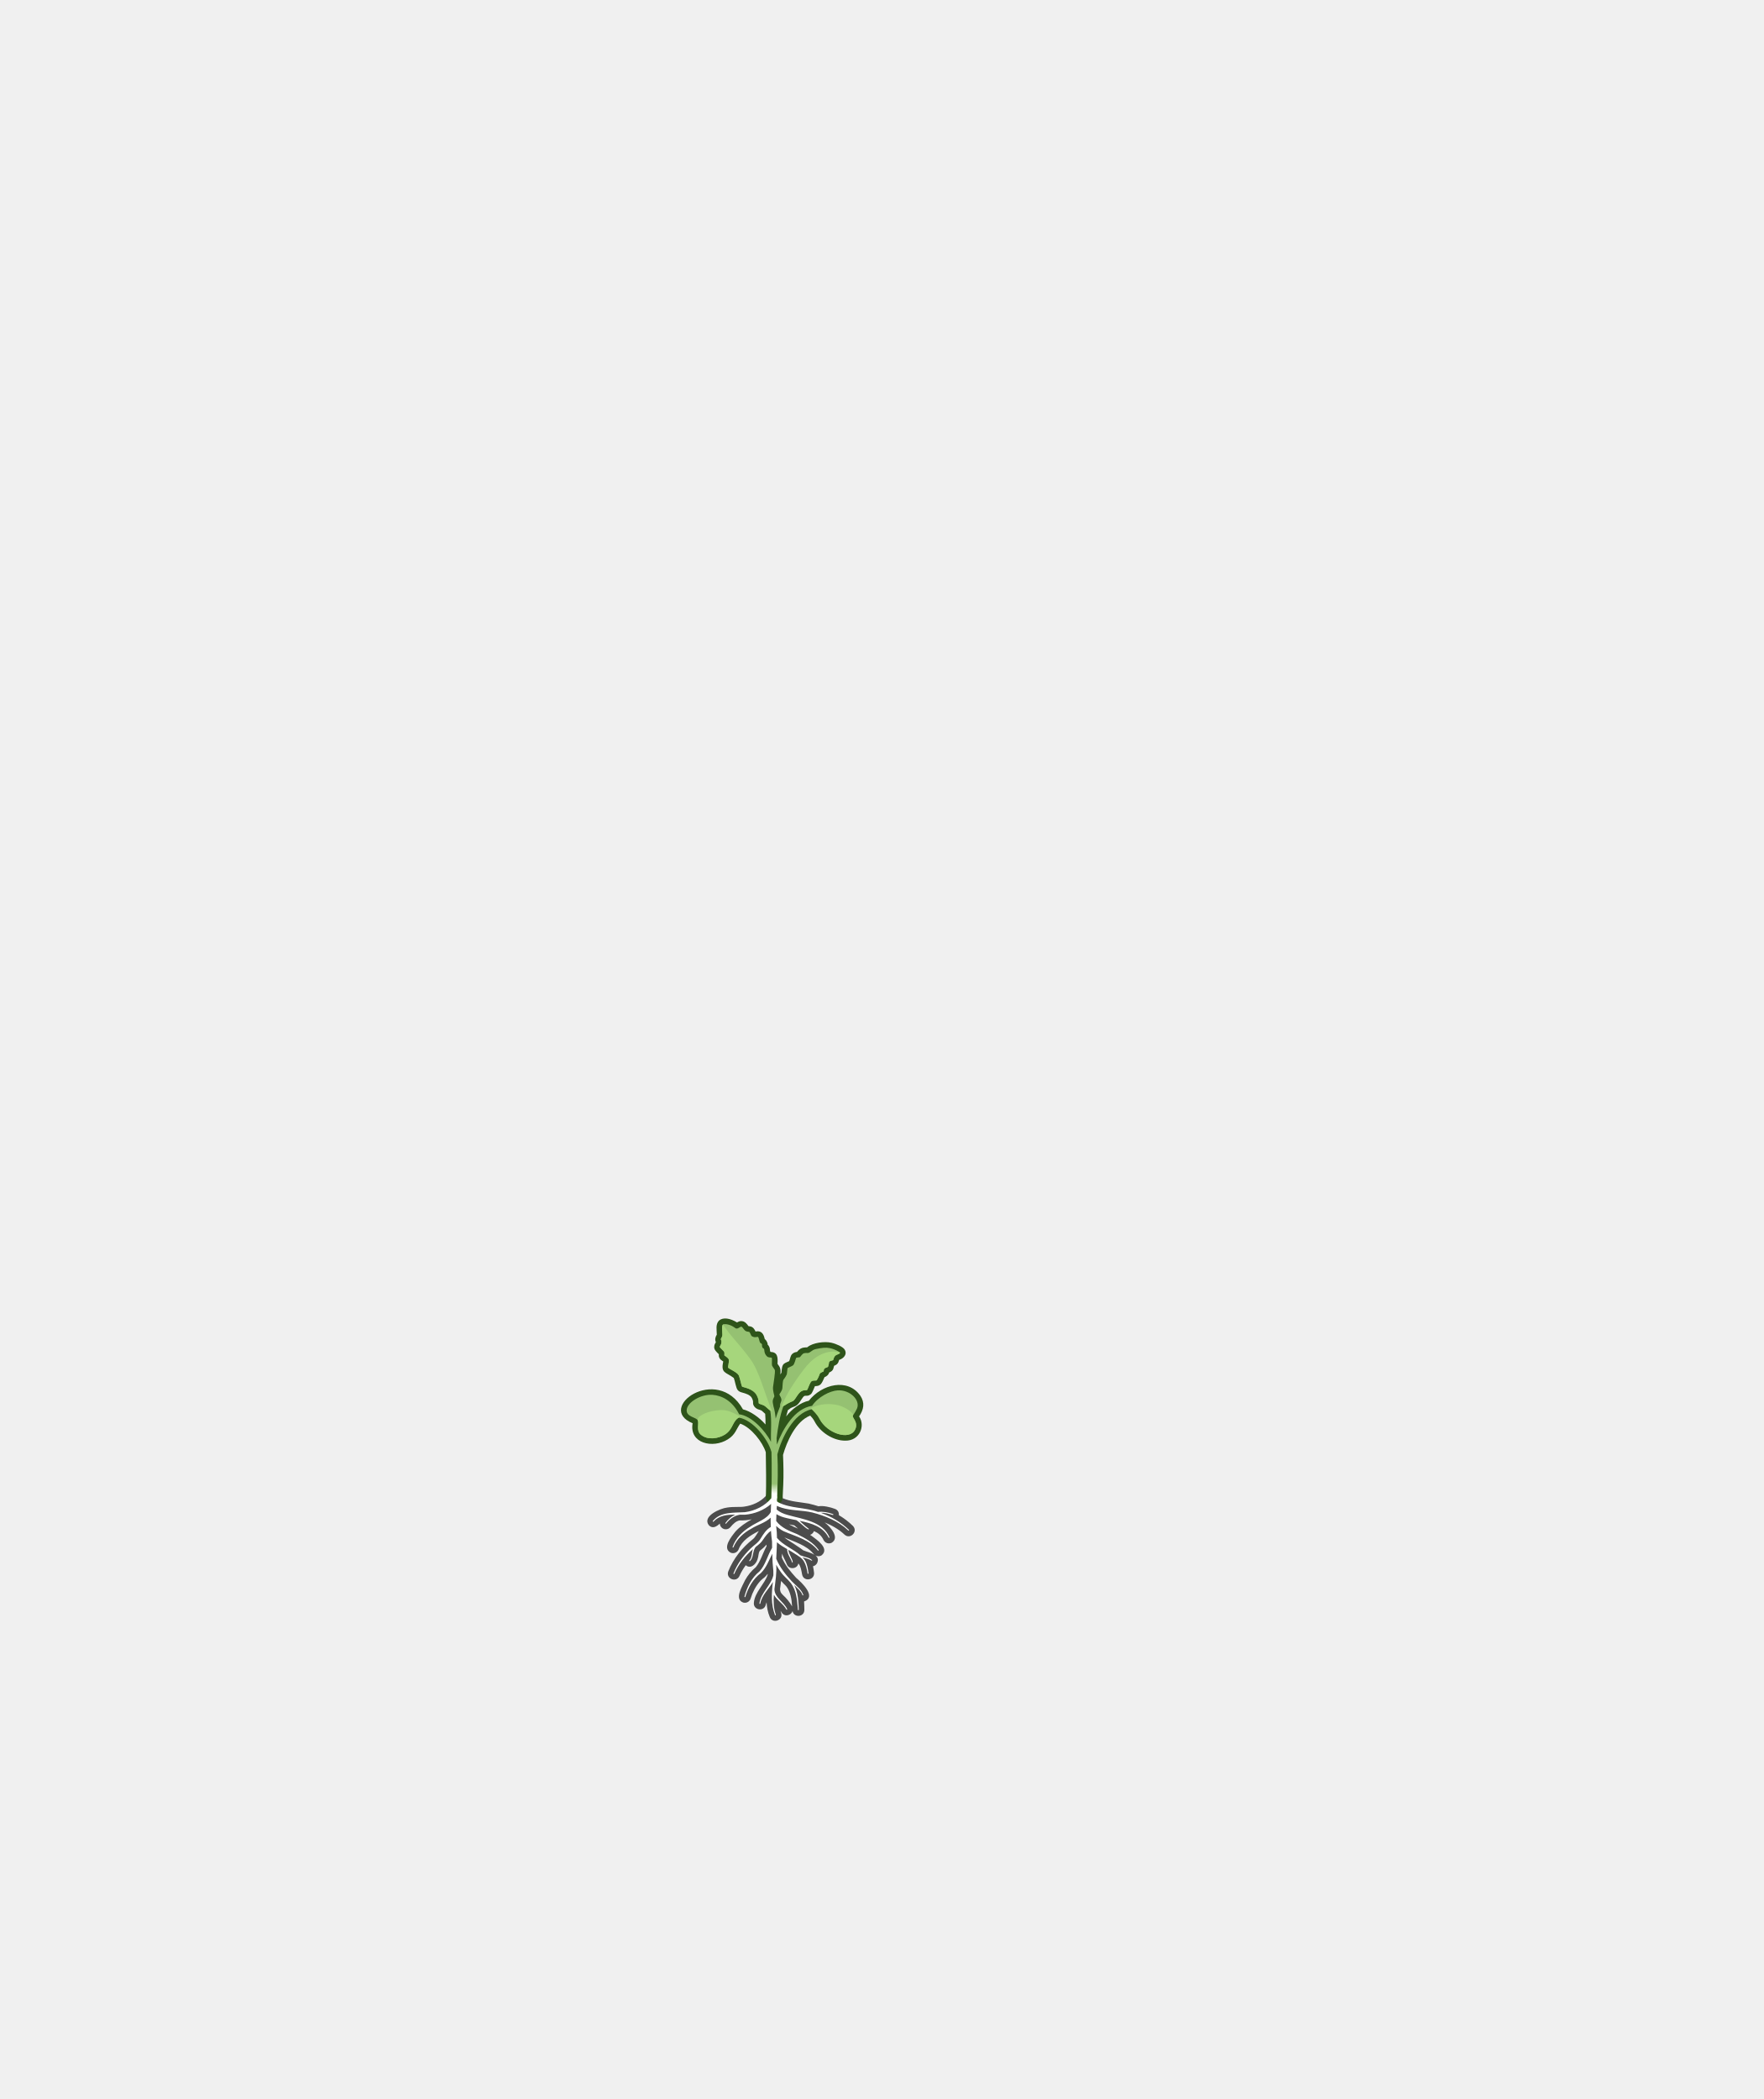
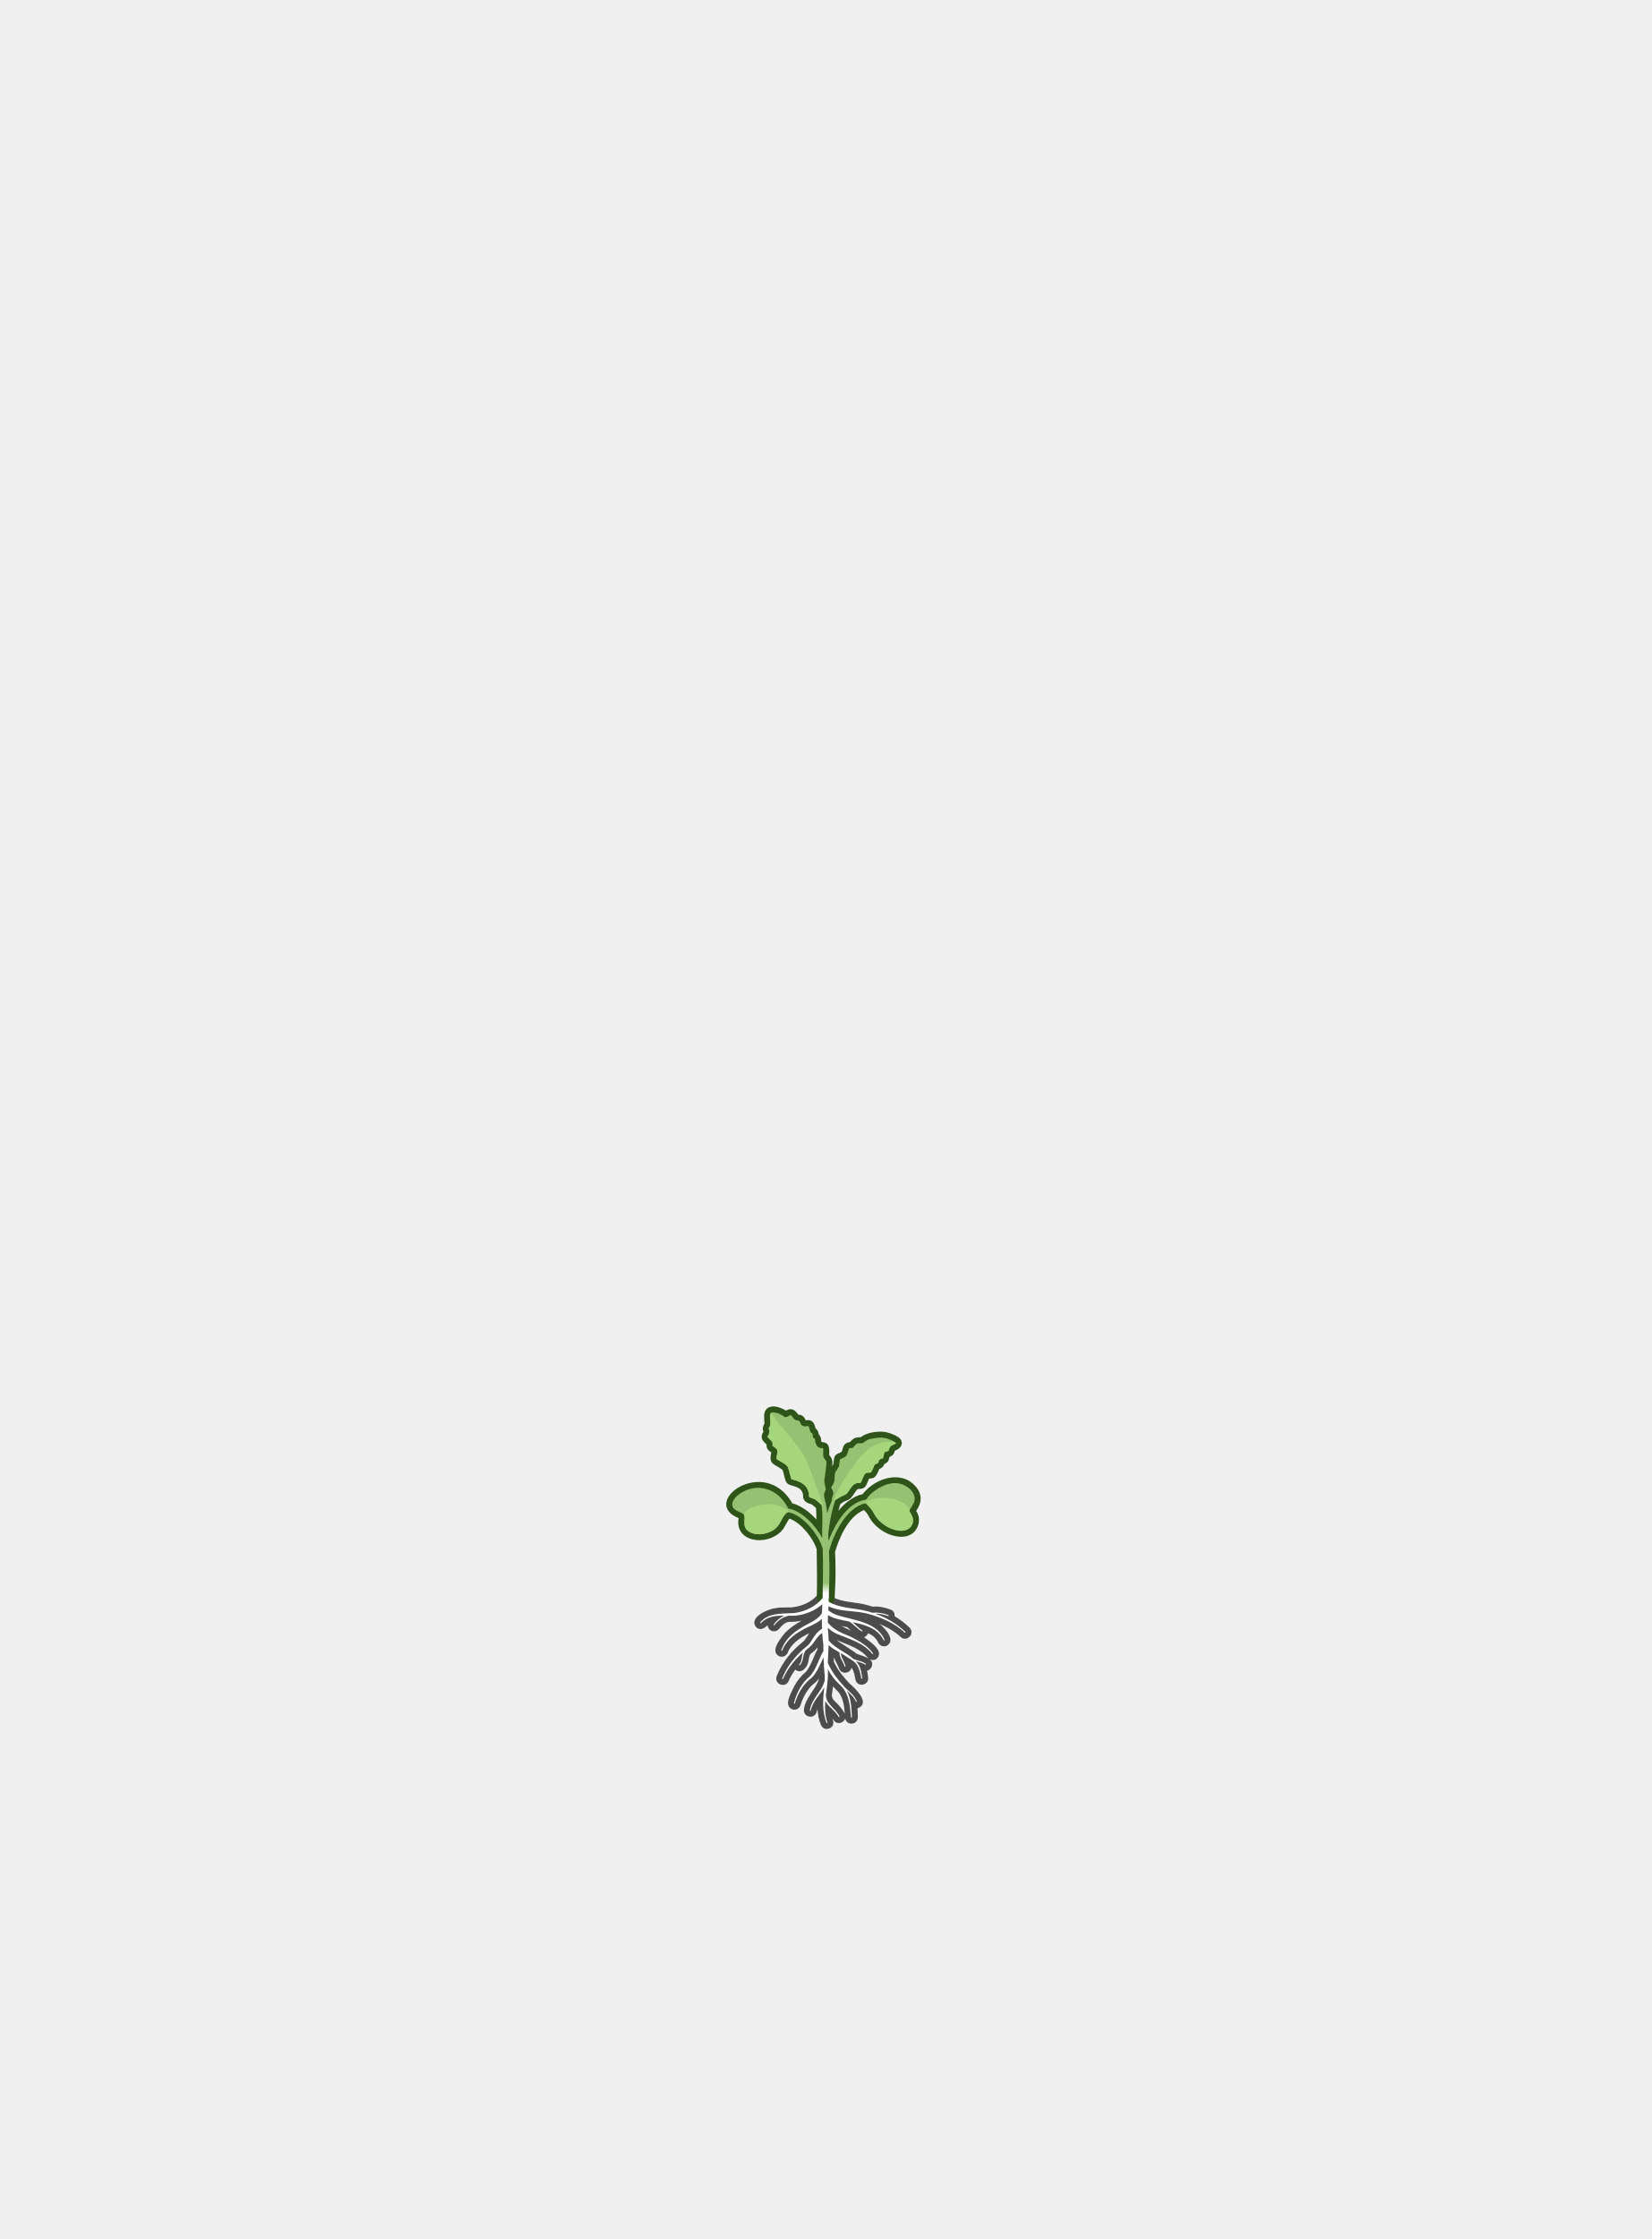
- <svg xmlns="http://www.w3.org/2000/svg" id="Layer_2" data-name="Layer 2" viewBox="0 0 394 469">
+ <svg xmlns="http://www.w3.org/2000/svg" id="Layer_2" data-name="Layer 2" viewBox="0 0 346 469">
  <defs>
    <linearGradient id="linear-gradient" x1="173.042" y1="335.223" x2="173.042" y2="331.125" gradientUnits="userSpaceOnUse">
      <stop offset="0" stop-color="#fff" />
      <stop offset=".349" stop-color="#fff" />
      <stop offset=".905" stop-color="#fff" stop-opacity="0" />
      <stop offset="1" stop-color="#fff" stop-opacity="0" />
    </linearGradient>
  </defs>
  <g id="CASE_5_Plants_LL_WL_CH" data-name="CASE 5 Plants LL WL CH">
    <g id="Day_12" data-name="Day 12">
      <g id="rectangle">
-         <rect width="394" height="469" fill="none" />
+         <rect width="346" height="469" fill="none" />
      </g>
      <g id="ROOTS_BACK" data-name="ROOTS BACK">
        <path d="m190.593,340.969c-.973-.96-2.035-1.752-3.161-2.423.069-.562-.185-1.158-.892-1.41-1-.382-2.66-.768-3.648-.575-.721-.225-1.451-.429-2.194-.601-1.954-.341-4.042-.422-5.827-1.212-0-.061.004-.116.004-.177-.076-2.31-3.277-2.446-3.7-.373-1.222,1.368-3.053,2.193-4.907,2.442-.903.154-2.321-.028-3.792.208-1.543.167-5.671,1.942-4.075,3.973.851.841,1.723.267,2.439-.394.004.342.144.671.47.967.574.476,1.425.397,1.901-.176.61-.729,1.241-1.35,2.068-1.502.835.033,1.822-.044,2.681-.235-1.296.74-2.596,1.568-3.614,2.709-.89,1.11-3.07,3.728-1.081,4.743.688.286,1.478-.039,1.765-.727.752-1.981,2.593-3.138,4.523-4.117-.226.323-.429.645-.6.942-.283.435-.446.653-.748.894-2.403,1.912-4.328,4.307-5.48,7.19-.598,1.64,1.804,2.602,2.505,1.007.356-.828.844-1.631,1.398-2.392,1.077.917,2.266-.169,2.628-1.301.286-.832.159-1.326.513-1.913.548-.435,1.101-.89,1.495-1.396.004.123.005.25.009.374-.884,1.621-1.297,3.318-2.395,4.68-.97.784-1.78,1.792-2.378,2.861-.565,1.287-2.552,4.26-.444,5.037.734.216,1.501-.227,1.689-.966.388-1.29,1.119-2.709,2.037-3.738.311-.362.703-.662,1.069-.954.252-.234.473-.489.68-.753-.002.066-.003.132-.006.198-.591,1.955-2.874,3.908-3.074,6.204-.231,1.73,2.322,2.156,2.663.444.038-.17.108-.334.17-.499.07,1.111.255,2.206.694,3.249.595,1.646,3.066.833,2.564-.847-.057-.161-.1-.324-.144-.488.087.123.173.246.26.388.707,1.078,2.11.615,2.429-.319.332,1.576,2.66,1.319,2.64-.297.001-.13-.021-.734-.019-.866-.007-.33-.024-.66-.046-.988,2.88-1.031-.501-4.217-1.778-5.296-1.343-1.513-2.33-2.617-3.19-4.506.014-.303.03-.606.049-.911.009.027.012.057.022.083.315.915.754,1.518,1.054,2.334.461,1.235,2.341,1.064,2.574-.219.516.635.635,1.438.824,2.448.299,1.722,2.865,1.355,2.672-.381-.059-.467-.124-.948-.231-1.443.305-.044.598-.218.879-.619.406-.831.174-1.377-.333-1.774.428.231.96.243,1.392-.049,1.834-1.529-1.153-3.518-2.188-4.29-.126-.1-.264-.178-.395-.268.396-.132.715-.453.867-.841.907.399,1.639.95,2.143,2.003.322.642,1.099.923,1.762.623,1.875-1.062-.046-3.44-1.54-4.575,1.652.672,3.21,1.564,4.435,2.718,1.271,1.199,3.102-.629,1.914-1.903Zm-15.643,15.432c-.546-.538-.595-.721-.66-1.327.075-.609.161-1.221.238-1.832.37.414.749.805,1.127,1.164.954,1.177,1.257,2.974,1.327,4.517.001.009.001.017.001.026-.006-.012-.008-.023-.015-.035-.469-.896-1.306-1.876-2.019-2.513Zm6.761-9.279c.078.119.184.206.29.292-.714-.454-1.785-.702-2.516-1.006-.714-.562-1.509-1.028-2.228-1.529-.562-.352-1.37-.847-2.004-1.356,2.205.947,4.958,1.76,6.458,3.599Zm-5.422-6.524c.399.083.796.159,1.192.234.247.219.535.471.839.73-.697-.294-1.384-.598-2.031-.964Z" fill="#4c4c4c" />
      </g>
      <path d="m192.236,311.867c-2.81-4.039-8.586-2.592-11.513,1.111-1.837.378-3.787,1.858-5.068,3.504.124-.478.25-.953.398-1.416.192-.117.379-.242.537-.385.26-.183.869-.371,1.124-.499.814-.41,1.166-1.298,1.718-1.994.247-.316.401-.316.58-.316.306-.01.644.051,1.128-.332.402-.307.659-1.23.951-1.822.368-.011.904-0,1.347-.495.258-.295.59-1.003.791-1.511.453-.136.986-.603,1.028-1.035.324-.129.867-.39.992-1.058.041-.127.1-.33.133-.461.339-.109.842-.355,1.01-.987.039-.153.078-.255.109-.321.949-.29,1.928-1.229,1.181-2.368-.366-.524-1.718-1.197-2.952-1.47-1.492-.323-4.072-.019-5.292.975-.038.022-.076.045-.114.07-.101.001-.639-.011-1.075.122-.537.181-.912.584-1.164.895-.326.037-.765.13-1.115.5-.397.433-.381.995-.635,1.559-.366.189-.834.333-1.098.542-.533.34-.549,1.235-.635,2.029-.08.164-.161.296-.234.404.13-1.222-.028-1.569-.64-2.371.1-1.542-0-2.609-1.567-2.669-.101-.117-.123-.364-.135-.523.015-.324-.215-.883-.509-1.111.054-.346-.307-1.023-.635-1.225-.164-.645-.415-1.685-1.487-1.748-.208-.01-.413.024-.575.057-.22-.478-.537-1.052-1.249-1.161-.095-.014-.239-.03-.331-.047-.347-.47-.797-1.16-1.711-1.127-.323.021-.639.167-.85.301-1.566-.953-3.075-1.195-3.999-.44-.85.843-.522,2.088-.518,3.18-.277.414-.499,1.065-.211,1.635-.002.015-.005.033-.009.053-.15.256-.354.559-.361,1.061-.022.63.503,1.094,1.034,1.621-0.0.001-0.0.001-0.0.002-.016.211-.05.65.282,1.053.201.244.442.363.707.564-.601,2.673.585,2.323,2.356,3.681.271.67.487,2.285.874,2.7.29.363.664.466,1.096.585.59.163,1.689.466,2.059,1.177.273.525.274.78.274.967-.099.893.741,1.518,1.409,1.66.152.051.436.146.518.211.45.397.626.562.783.706.067.744.075,1.592.071,2.39-1.338-1.545-3.376-2.995-5.037-3.383-5.783-10.198-19.561-.257-11.251,3.101-.787,4.546,4.552,5.701,7.863,3.605,1.72-1.061,1.907-2.344,2.774-3.515,2.453.842,4.991,4.12,5.715,6.39.055,3.38.112,6.82.022,10.012.036,2.429,3.576,2.524,3.745.106l.005-.106s.129-2.748.129-2.748c.095-2.193.047-4.434-.048-6.667.818-2.9,2.799-7.51,6.079-8.787.343.356.696.772.987,1.336,1.255,2.431,4.172,4.264,6.786,4.264,3.319.093,4.579-3.369,3.139-5.414,1.024-1.496,1.349-3.011.289-4.617Z" fill="#2e541a" />
      <g id="ROOTS">
        <path d="m189.691,341.834c-1.758-1.71-3.942-2.97-6.273-3.802.008 0.0.019-.002.025-0.0.897-.055,1.781.222,2.638.48.121.04.186-.15.063-.19-1.058-.414-2.258-.634-3.375-.499-2.868-1.047-6.108-.742-8.841-2.128-.125-.07-.232-.154-.321-.239.006-.294.02-.586.017-.883-.011-.806-1.226-.804-1.249-.011-.003.049-.005.101-.008.151-1.415,1.774-3.642,2.869-5.954,3.171-2.388.154-5.399-.155-7.141,1.968-.089.093.06.228.145.138,1.344-1.43,3.081-1.569,4.87-1.557-.876.398-1.636,1.069-2.193,1.861-.08.102.079.225.157.124.778-1.016,1.823-1.776,3.053-1.971.393.006.786.01,1.174-.002,2.089-.182,4.196-.977,5.815-2.413-.032.601-.054,1.204-.072,1.816-.83,1.598-3.126,2.248-4.598,3.282-1.737,1.044-3.27,2.586-3.938,4.533-.044.123.146.188.188.069.749-1.858,2.268-3.238,4.006-4.172,1.414-.894,3.109-1.289,4.315-2.453-.005.691.014,1.381.041,2.072-1.021.567-1.677,1.61-2.25,2.555-.56.988-1.54,1.518-2.311,2.302-1.608,1.579-2.964,3.433-3.787,5.534-.048.123.143.19.186.073.935-2.13,2.424-4.013,4.182-5.514-.379.83-.132,1.847-.822,2.533-.085.096.063.23.149.134.859-.854.515-2.227,1.26-3.146.609-.47,1.223-.937,1.629-1.586.545-.804,1.074-1.546,1.794-2.024.05.811.126,1.617.239,2.41.004.457.009.926.015,1.398-1.027,1.691-1.481,3.841-2.816,5.261-1.736,1.394-2.812,3.514-3.366,5.642-.031.128.165.17.194.049.635-2.051,1.738-4.032,3.492-5.327,1.228-1.222,1.778-2.828,2.526-4.307.036,1.312.103,2.632.248,3.871.015.309.013.618.004.927-.505,2.286-2.805,3.89-3.119,6.301-.021.127.177.157.197.033.354-1.918,1.887-3.202,2.823-4.84-.305,2.467-.459,5.041.462,7.403.04.119.229.059.19-.063-.526-1.483-.562-2.98-.441-4.486.66,1.247,2.114,2.039,2.798,3.324.066.111.237.011.173-.1-.743-1.65-2.79-2.511-2.849-4.433.221-1.824.543-3.656.396-5.484.317.566.654,1.127,1.049,1.647.602.889,1.522,1.575,2.17,2.388,1.35,1.717,1.456,3.93,1.64,6.047.014.127.207.102.196-.02-.086-1.827-.15-3.84-1.032-5.518.132.124.389.365.389.365.541.563,1.227,1.114,1.453,1.875.031.125.228.076.194-.049-.463-1.28-1.499-1.906-2.575-3.026-1.411-1.542-2.653-3.083-3.472-5.04.048-1.223.133-2.456.161-3.688.692.616,1.483,1.085,2.286,1.539-.046,1.077.79,1.965,1.098,2.96.02.05.076.076.127.058.141-.638-.963-1.935-.953-2.863.471.267.94.538,1.388.843.813.508,1.632.968,2.09,1.769.464.79.658,1.736.809,2.664.019.128.213.1.198-.025-.112-.946-.256-1.917-.719-2.803-.181-.284-.39-.538-.612-.778.702.191,1.412.378,2.035.745.047.027.107.012.135-.034-.402-.628-1.734-.767-2.649-1.161-1.621-1.437-3.858-2.217-5.229-3.89-.008-.835-.05-1.668-.17-2.495-.003-.055.001-.112-.001-.167.505.462,1.063.877,1.676,1.18,2.702,1.159,5.739,1.897,7.636,4.287.075.107.235-.005.167-.111-1.176-1.664-3.026-2.653-4.812-3.533-1.785-.722-3.488-1.384-4.672-2.931.008-.506.026-1.015.053-1.527.736.463,1.577.716,2.354.891.668.165,1.378.302,2.1.444.987.615,2.239,2.083,2.781,2.064.034-.044.025-.107-.019-.14-.547-.418-1.077-.856-1.572-1.328-.145-.15-.302-.302-.464-.45,2.611.534,5.244,1.274,6.483,3.758.06.115.232.028.181-.086-1.505-3.561-6.031-4.033-9.31-4.972-.943-.255-1.841-.629-2.481-1.242.015-.264.029-.528.042-.794.34.165.713.279,1.075.41,2.237.699,4.581.535,6.836,1.065,2.903.753,5.851,1.935,8.054,4.025.095.094.228-.048.144-.139Z" fill="#fff" />
      </g>
      <path d="m191.482,314.741c.823-1.928-1.597-4.238-4.297-4.08-1.74.102-4.438,1.488-5.731,3.453-3.934.621-6.527,5.123-7.86,8.662-.025-.473-.049-.947-.073-1.422.29-2.385.687-4.844,1.515-7.153.263-.131.531-.282.714-.448.368-.333,1.226-.6,1.4-.688.421-.212.733-.929,1.296-1.648.84-1.074,1.737-.704,1.875-.823s.527-1.315.852-1.802,1.178-.228,1.321-.392c.117-.134.491-.882.669-1.416.092-.275.777-.49.865-.563.035-.029.01-.483.2-.637.231-.187.774-.306.79-.395.029-.155.202-.62.196-.83-.018-.614.909-.489.967-.708.022-.082.118-.497.36-.831.289-.398,1.332-.511,1.113-.823-.056-.08-.922-.683-2.197-.965-.911-.201-1.742-.087-3.131.189-1.037.226-1.216.879-1.891.9-.171-.043-.701.012-.792.042-.391.132-.719.702-.879.847-.152.139-.718.04-.891.222-.057.06-.33,1.383-.689,1.645-.318.231-1.084.506-1.182.583-.081.063-.145,1.295-.209,1.438-.315.705-.671,1.063-.721,1.149-.201.341-.204,1.256-.255,1.882-.055.671-.675,1.331-.675,1.453.001.182.644.917.41,1.509-.288.729-.295.967-.228,1.092-.565,1.397-.833,2.213-1.011,2.797-.08-.92-.211-1.858-.488-2.742-.034-.192-.076-.414-.135-.717-.159-.82.291-1.285.336-1.52.03-.157-.387-1.223-.297-2.101.084-.82.561-3.352.384-3.841-.044-.122-.434-.566-.609-.943-.086-.187.04-1.62-.049-1.721-.108-.122-.497-.023-.867-.182-.136-.058-.434-.293-.646-.763-.181-.401-.155-.923-.196-.994-.119-.204-.358-.247-.409-.407-.146-.457-.035-.607-.094-.699-.179-.276-.24-.131-.402-.346-.17-.226-.294-1.275-.507-1.295-.125-.011-.309.054-.54.068-.322.019-.649-.097-.883-.281-.102-.08-.355-.878-.533-.906-.244-.037-.588-.048-.87-.256-.343-.252-.636-.94-.922-.902-.285.038-.83.668-1.288.315-1.404-1.083-2.655-.903-2.745-.813-.357.351-.153,1.3-.145,2.279.004.54-.357.888-.349 1.0.022.296.257.244.086,1.031-.059.27-.319.519-.319.726 0.0.119.673.716.926,1.013.208.244.067.823.105.87.096.116.927.558.979.934.101.73-.246,1.618-.127,1.818.145.245,2.067,1.026,2.37,1.733.303.706.578,2.288.727,2.476.15.187,2.461.379,3.287,1.966.552,1.062.369,1.564.431,1.739.085.239.999.307,1.486.738.935.825.856.797,1.098.969.373,2.228.081,4.66.156,6.946-1.272-2.53-4.369-5.838-7.111-6.163-1.515-3.05-3.909-4.21-5.955-4.351-2.618-.18-5.723,1.71-5.769,3.442-.04,1.528,2.143,1.539,2.482,2.278.324.705-.419,2.25.664,3.179,1.54,1.32,4.007.857,5.373,0,1.877-1.178,1.637-2.897,3.111-3.805,3.165.468,6.58,4.849,7.321,7.702.092,3.132.032,7.106-.007,10.048-.007.81,1.214.831,1.249.033.162-3.143.24-6.431.07-9.598.927-3.539,3.536-9.163,7.691-10.057.485.49,1.2,1.119,1.748,2.182,1.641,3.18,6.581,4.836,7.878,2.468.94-1.715-.725-2.815-.442-3.219.347-.495.785-1.267.913-1.568Z" fill="#95c172" />
      <g id="leaf_1_right_hi" data-name="leaf 1 right hi">
        <path d="m181.139,314.617c2.173-1,4.258-1.074,6.098-.641,1.694.399,3.679,1.837,3.332,2.332-.283.405,1.381,1.504.442,3.219-1.297,2.368-6.237.712-7.878-2.468-.65-1.259-1.537-1.912-1.994-2.443Z" fill="#a6d67c" />
      </g>
      <g id="leaf_1_left_hi" data-name="leaf 1 left hi">
        <path d="m165.43,316.554c-2.509-1.478-3.557-1.635-5.362-1.409-2.603.326-4.495,1.491-4.155,2.23.324.705-.419,2.25.664,3.179,1.54,1.32,4.007.857,5.373,0,2.021-1.268,1.585-3.165,3.48-4Z" fill="#a6d67c" />
      </g>
      <g id="leaf_2_left_hi" data-name="leaf 2 left hi">
        <path d="m161.553,295.934c-.357.351-.153,1.3-.145,2.279.004.54-.357.888-.349 1.0.022.296.257.244.086,1.031-.059.27-.319.519-.319.726 0.0.119.673.716.926,1.013.208.244.067.823.105.87.095.116.927.558.979.934.101.73-.246,1.618-.127,1.818.145.245,2.067,1.026,2.37,1.733s.578,2.288.727,2.476,2.461.379,3.287,1.966c.552,1.062.369,1.565.431,1.739.085.24.999.307,1.486.738,1.141,1.007,1.576,1.216,1.576,1.216-1.851-4.246-2.806-8.901-4.956-11.833-2.589-3.532-4.59-5.285-6.077-7.703Z" fill="#a6d67c" />
      </g>
      <g id="leaf_2_right_hi" data-name="leaf 2 right hi">
        <path d="m187.654,302.197c.219.313-.825.425-1.114.824-.242.334-.338.748-.36.831-.058.219-.985.094-.967.708.006.21-.166.675-.196.83-.017.089-.56.208-.79.395-.19.154-.165.608-.2.637-.088.073-.773.289-.864.563-.178.533-.552,1.282-.669,1.416-.143.163-.995-.096-1.321.392s-.714,1.683-.852,1.802-1.035-.251-1.875.823c-.562.719-.875,1.436-1.296,1.648-.173.087-.974.433-1.399.688-.996.596-1.11.592-1.11.592.989-3.187,4.377-7.576,4.932-8.325,3.884-5.247,8.025-3.903,8.081-3.823Z" fill="#a6d67c" />
      </g>
      <path id="root_main_fade" data-name="root main fade" d="m172.375,334.573l.008-2.8c.001-.366.299-.662.665-.661.376 0.0.677.317.66.692-.005.041-.08,2.751-.084,2.79-.027.806-1.249.785-1.249-.021Z" fill="url(#linear-gradient)" />
    </g>
  </g>
</svg>
